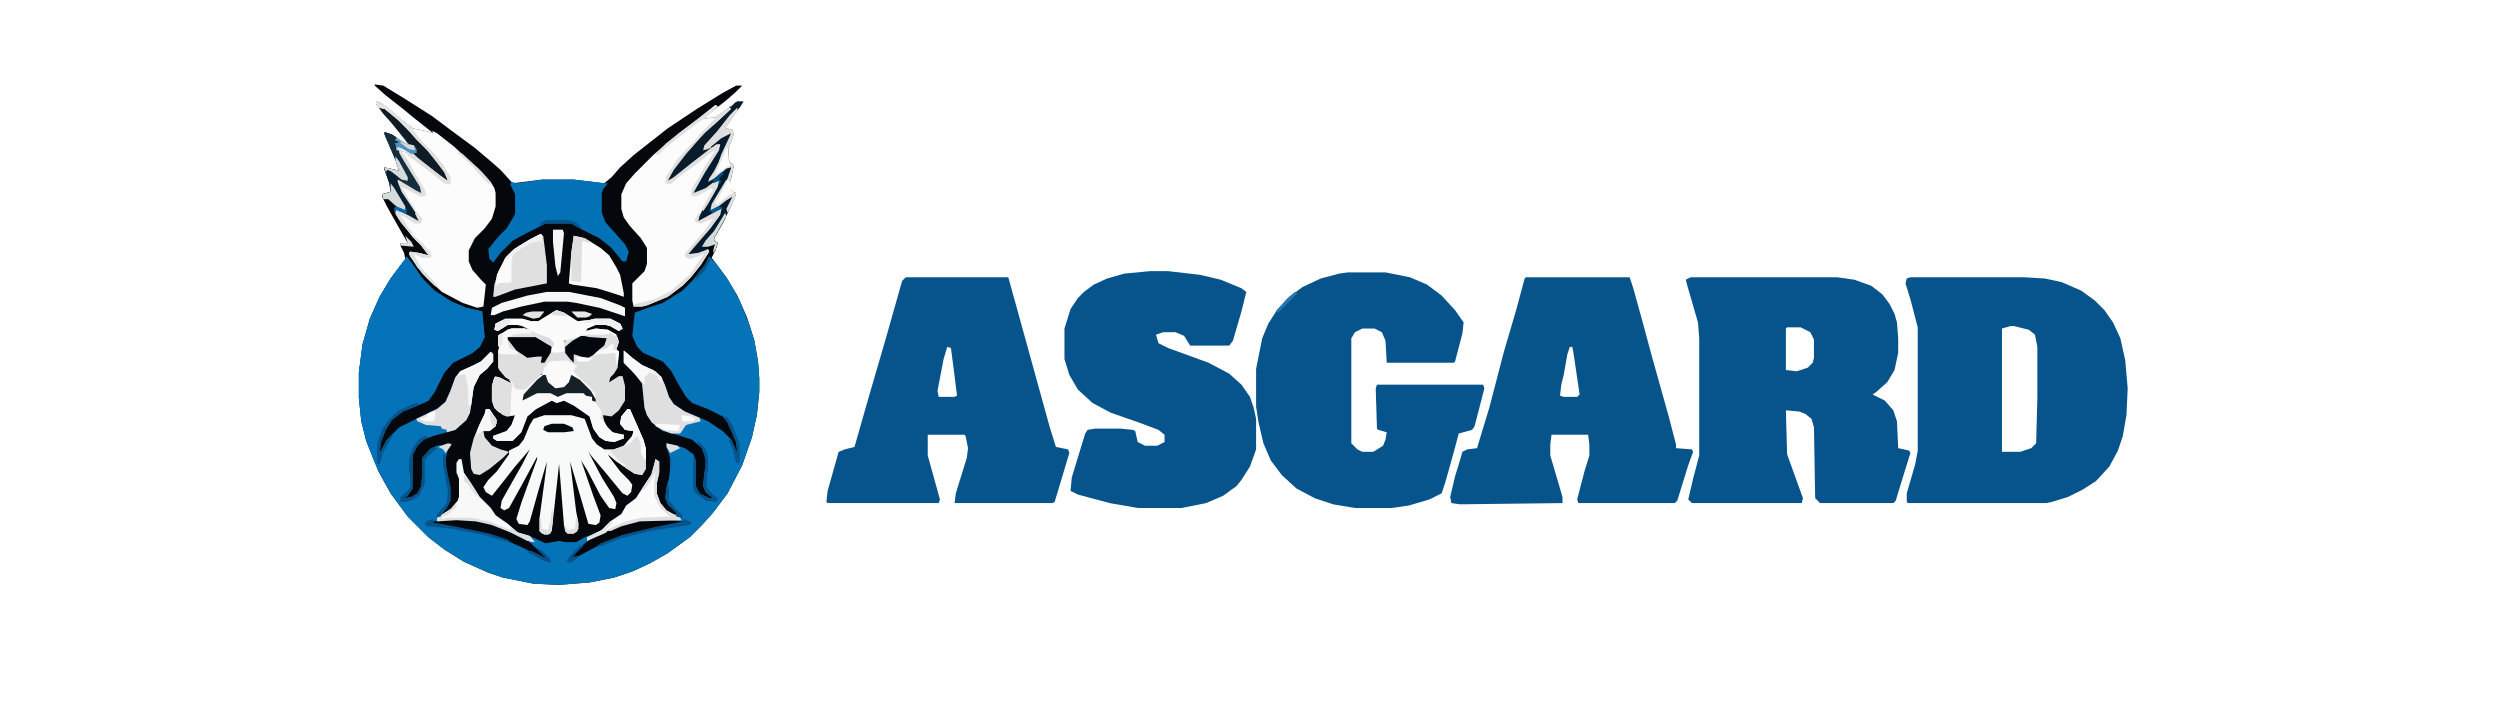
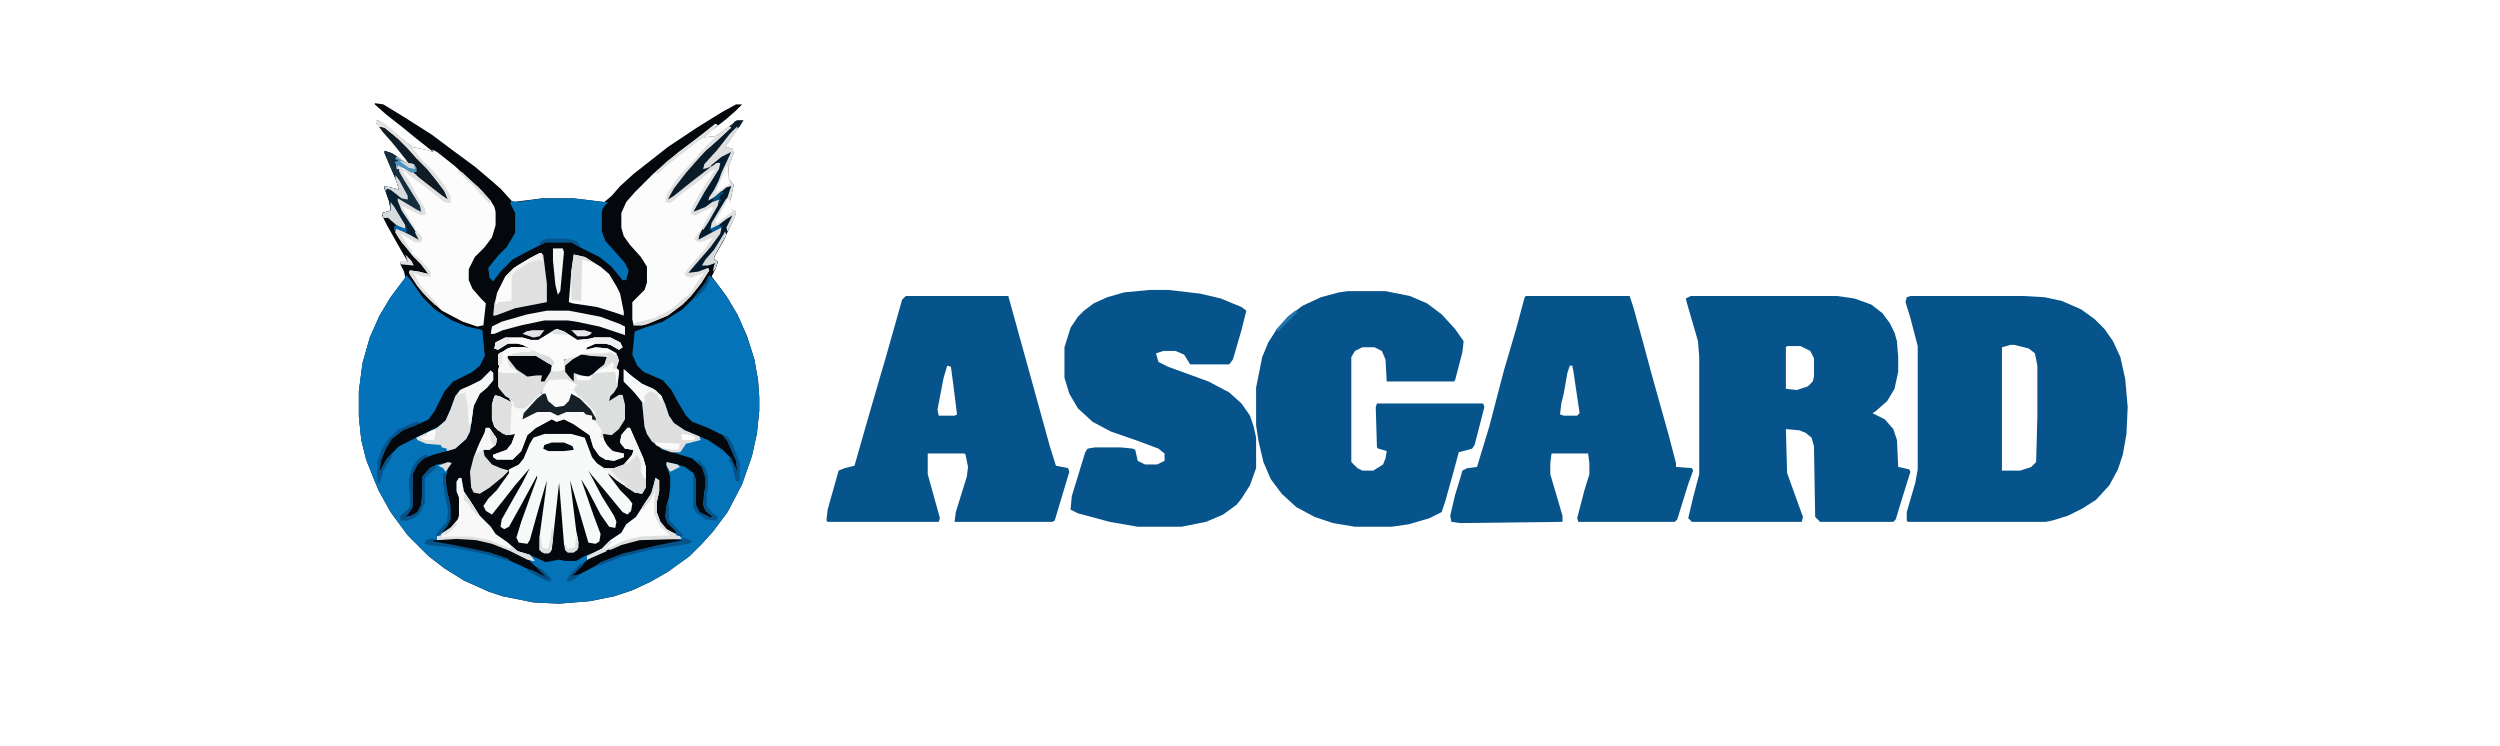
- <svg xmlns="http://www.w3.org/2000/svg" version="1.1" viewBox="0 0 2048 580" width="1920" height="544">
+ <svg xmlns="http://www.w3.org/2000/svg" version="1.1" viewBox="0 0 2048 580" width="2048" height="611" preserveAspectRatio="xMidYMid meet">
  <path transform="translate(307,69)" d="m0 0 7 1 18 11 22 14 16 12 19 14 13 11 8 7 10 11 24-3h26l25 3 6-5 7-8 11-10 28-22 24-16 21-13 11-6h5l-5 5-8 7-14 11-4 4 9-1 14-10 4-3h5l-6 9-9 13 6 1 1 4-4 11v10l4 5-2 10-1 3 1 7 4 2-1 4-10 21-7 12v2l3 2-2 6-3 6 12 16 9 15 8 18 6 19 3 17 1 14v11l-2 19-4 18-8 23-12 23-12 16-9 10-10 10-18 13-14 8-15 7-15 5-20 4-25 2-21-1-25-5-12-4-20-9-16-10-13-10-17-17-14-19-10-18-10-25-4-16-2-19v-21l3-23 6-21 8-18 9-15 12-16-1-5-3-6v-2h6l-8-14-9-16-4-8v-2l7-2-1-7-4-11v-2l9 2 3 1-3-9-9-21v-2l6 2 14 9-2-3-11-14-8-9-6-8 1-2 6 3 13 11 10 8 10 2 7 2-14-11-11-9-14-11-9-8zm49 41m-31 9m1 1 4 4 4 1-5-5z" fill="#04080C" />
  <path transform="translate(333,210)" d="m0 0 4 5 9 13 10 10 14 9 12 5 13 3 2 21-4 8-6 5-16 8-7 8-8 16-5 7-11 5-10 4-9 7-5 8-4 10-1 9 6-11 10-10 32-16 6-5 4-9 4-11 4-5 9-4 8-4 8-8 2 2v6l-5 6-6 5-5 10-3 21-3 6-9 8-18 5-8 3-5 5-4 8v27l-4 6-3 2 6-1 5-3 3-6 1-10v-13l6-7 6-3 12-2-3 5-2 8 1 10 3 13v11l-3 6-5 6 9-6 5-6 1-3v-15l-2-5v-8l2-3h2l2 11 6 9 7 11 9 9 4 6 10 7 8 7 10 3 13 6 11-2 5 1h9l7-4 13-5 8-8 9-6 4-7 8-6 9-14 4-6 3-12 3 2v9l-2 9v8l3 8 5 6 5 3h4l-8-8-2-5 1-9 2-7 1-8v-9l-3-9v-3l9 2 6 2 7 5 2 5v21l3 6 8 4h3l-6-5-2-5 1-11 1-4v-7l-3-9-8-7-13-4-11-3-9-7-4-6-2-6-2-20-6-8-9-9v-10l7 6 8 6 9 4 7 6 3 7 3 9 4 6 9 6 19 8 12 8 7 7 5 11-1-9-7-16-4-5-12-6-13-5-5-5-6-10-6-11-7-8-16-7-5-5-4-9 2-19 8-3 15-5 16-10 9-9 10-13 3-6 5 5 11 15 9 16 8 20 4 13 3 17 1 14v11l-2 19-4 18-8 23-12 23-12 16-9 10-10 10-18 13-14 8-15 7-15 5-20 4-25 2-21-1-25-5-12-4-20-9-16-10-13-10-17-17-14-19-10-18-10-25-4-16-2-19v-21l3-23 6-21 8-18 9-15 12-16z" fill="#0473B8" />
  <path transform="translate(1385,227)" d="m0 0h120l14 2 14 5 9 7 6 8 4 8 2 7 1 13v12l-3 14-6 10-9 8-3 2 10 5 7 8 3 9 1 22 9 2 1 2-9 29-3 10-2 2h-60l-4-4-1-58-2-7-5-4-5-2-11-1 1 36 9 25 4 11-1 4h-90l-3-3 4-17 5-19v-96l-1-13-9-31-1-4zm79 41-1 1v34l9 1 9-3 4-4 1-4v-15l-3-6-8-4z" fill="#06548B" />
  <path transform="translate(1565,227)" d="m0 0h93l17 1 14 3 16 7 11 8 8 8 7 10 6 13 4 18 2 23-1 22-3 17-4 12-7 13-11 12-11 7-12 6-13 4-5 1h-113l-1-1v-7l7-24 2-11v-101l-6-23-4-13 1-4zm82 40-7 2v101h15l9-3 4-4 1-37v-42l-2-10-5-4-12-3z" fill="#06548B" />
  <path transform="translate(1104,223)" d="m0 0h31l20 4 14 6 12 9 11 12 7 10-1 9-6 23-1 1h-55l-1-18-3-7-6-3h-10l-6 3-3 5v86l5 5 4 2h9l8-5 2-5 1-6-7-2-1-1-1-33 1-3h87l1 3-8 31-2 3-11 3-4 15-7 25-3 9-10 5-17 5-14 2h-30l-18-3-15-5-15-8-12-11-9-12-6-14-4-17-2-13v-31l5-25 5-12 7-11 9-10 12-9 15-7 15-4z" fill="#06548B" />
  <path transform="translate(742,227)" d="m0 0h84l13 47 21 76 5 16 10 2 1 3-12 40-2 1h-80l1-8 9-29 1-8-2-10-1-1h-30v17l10 36-1 3h-91l-1-1 1-9 9-32 5-2 8-2 12-42 14-48 13-46zm34 57-3 10-5 26 1 5h13l2-1-3-24-2-15z" fill="#06548B" />
  <path transform="translate(1250,227)" d="m0 0h85l3 9 8 29 7 26 14 50 6 23v3l13 1 1 2-4 11-9 29-2 2h-79l-1-3 6-23 4-13v-9l-1-8h-30l-1 8v9l10 34v5l-84 1-7-1-1-5 4-17 4-13 2-7 4-2 8-1 3-10 7-23 12-46 10-34 7-26zm36 57-2 6-3 17-2 8-1 9 3 1h11l2-2-5-34-1-5z" fill="#07548B" />
  <path transform="translate(942,222)" d="m0 0h15l26 3 17 4 17 7 4 3-4 16-7 24-3 4h-32l-5-8-7-3h-10l-6 2 2 7 8 4 33 12 17 9 10 9 7 10 3 9 2 9v25l-5 14-7 11-4 5-11 8-14 6-20 4h-36l-23-4-26-7-6-3 1-11 11-36 2-3 6-1h21l10 1 2 1 2 9 6 3h10l6-3v-6l-5-4-16-6-23-8-15-8-12-11-7-12-4-13v-25l5-16 6-9 5-5 8-6 11-5 14-4z" fill="#06548B" />
  <path transform="translate(333,210)" d="m0 0 4 5 9 13 10 10 14 9 12 5 13 3 2 21-4 8-6 5-16 8-7 8-8 16-5 7-4 2-12 3-11 6-8 9-5 11-1 4-1 17-2-1-7-18-4-16-2-19v-21l3-23 6-21 8-18 9-15 12-16z" fill="#0372B8" />
  <path transform="translate(308,83)" d="m0 0 7 3 13 11 10 8 10 2 7 2-1-2 4 2 14 11 12 11 8 7 10 11 3 5 1 4v11l-3 10-6 8-8 8-5 10v9l3 7 7 8 4 4-2 18-5 1-12-4-17-9-12-11-8-9-7-11 1-2 7 1 8 2-6-8-7-7-11-14-3-5 1-4 11 6 7 4-4-8-8-11-6-11 1-4 15 9 4 2-1-5-13-21-4-7v-2h-2l-1-6h2v-2h-2l1-2 11 6-11-13-7-8-10-13zm48 27m-31 9m1 1 4 4 4 1-5-5z" fill="#FBFCFB" />
  <path transform="translate(586,86)" d="m0 0 2 1-11 10 9-1 11-8 2 1-13 12-8 7-9 10-7 8-10 13-5 9 5-3 15-12 13-10 7-5h3l-1 5-12 19-9 16 10-4 8-6h3l-1 5-8 14-7 10-1 4 11-6 6-4h2l-1 5-8 11-13 15-5 6 8-1 8-3 1 2-7 11-8 10-7 7-12 9-17 7-4 1h-7l-1-5v-14l10-10 2-6v-13l-5-8-9-10-5-7-2-7v-12l4-9 7-8 15-15 8-7 13-11 16-12z" fill="#FCFCFC" />
  <path transform="translate(514,335)" d="m0 0h2l11 25 2 7v17l-3 5-6-1-15-10-7-6 1 2 9 12 7 7 3 4-1 6-3 3-4-2-14-17-11-13-3-4 11 21 10 16 2 5-1 5-5-1-7-10-11-21-5-8 10 29 6 16-1 6-3 2-6-1-12-41-3-10 5 41 2 10-1 6-3 2h-5l-2-2-1-5-4-50-6 55-3 3-5-1-2-2v-11l5-37 1-9-7 24-7 25-2 3-7-1-2-4 4-13 9-25 4-11v-2l-13 24-10 18-4 2-3-2 1-6 9-16 8-14 6-12-12 14-11 14-8 10-5-3-2-4 4-6 7-7 10-14v-3l8-4 4-5 5-12 3-5 9-3h22l11 3 6 16 4 5 6 4h8l8-3 7-8 1-4-7-1-4-5 1-6z" fill="#F8F9F9" />
  <path transform="translate(456,254)" d="m0 0 6 2 11 7 10-1 4-1h13l8 4 2 4-3 2-7-4-4-1h-8l-7 3-1 2 8-2 10 1 7 4 2 6-2 6 2 2-1 13-3 5-3 3-1 4 8-5h3l2 8v12l-5 8-6 5-7-1 1 6 5 7 4 2 7 1v3l-8 3-7-1-5-3-5-7-3-10-13-9-8-4-6 2-4-2-13 7-7 6-5 13-7 7h-13l-3-2v-2l11-4 4-5 3-8-7 1-7-4-3-3-2-6v-12l2-7h4l10 5-2-3 4 2 2 5h7l12-11h2l2-6 4-5 15-1 5 3-1-4 1-4 12 2 11-7 3-5 1-3-21-1-6 1-8 2v9l-9 1-3-6-9-6-2-1h-24l2 9 6 3 1 2h-11l-5-1 1-5-1-1v-8l8-5 3-1h11l4 1-6-3-4-1h-8l-8 5-3-1 1-5 8-4h14l7 2h6l13-8z" fill="#DDDEDE" />
  <path transform="translate(444,147)" d="m0 0h26l25 3h3l-4 5-1 3v16l3 8 9 10 7 8 3 6-2 8h-3l-9-11-10-8-16-8-7-4h-21l-16 8-11 6-10 10-6 8-3-3-1-8 8-10 7-7 6-10 1-2v-16l-4-8 1-2 5 1z" fill="#0371B6" />
  <path transform="translate(464,295)" d="m0 0 9 5-2 1v2h-2l4 5 8 7 6 7 1 4-4-4-7-8-8-6-3 6-6 5-7-1-2-4-3-1-1-6-6 4-8 8-4 6 1 1 10-5h11l7 3 6-3h14l4 3 3 1 3 5 5 7-1 6h2l3 6 5 5 9 2v3l-8 3-7-1-5-3-5-7-3-10-13-9-8-4-6 2-4-2-13 7-7 6-5 13-7 7h-13l-3-2v-2l11-4 4-5 3-8-7 1-7-4-3-3-2-6v-12l2-7h4l10 5-2-3 4 2 2 5h7l12-11h2l2-6 4-5z" fill="#F9F9F9" />
  <path transform="translate(422,275)" d="m0 0h17l10 6 3 3 2 4h8l-1-7 3-3 9-3 25 1-3 8-8 6-5 3-6-1-6-2 1 7 1 2-6-2-2-1-14 1-5 8-5 5-10 9h-7l-2-2v-2l-2-3-5-3-5-6-1-2v-12l2-1 3 1h10l-6-3-2-3v-7z" fill="#DEDFDE" />
  <path transform="translate(456,254)" d="m0 0 6 2 11 7 10-1 4-1h13l8 4 2 4-3 2-7-4-4-1h-8l-7 3-1 2 8-2 10 1 7 4-1 2-4-2-6 1h-16l-16 4v9l-9 1-3-6-9-6-2-1h-24l2 9 6 3 1 2h-11l-5-1 1-5-1-1v-8l8-5 3-1h11l4 1-6-3-4-1h-8l-8 5-3-1 1-5 8-4h14l7 2h6l13-8z" fill="#FAFBFA" />
  <path transform="translate(442,192)" d="m0 0 3 1 3 24v15l-26 5-16 6h-2l1-10 3-10 6-12 7-7 13-8z" fill="#DFE0DF" />
  <path transform="translate(470,193)" d="m0 0 9 2 13 8 7 6 6 10 3 6 3 15v3l-9-3-13-4-20-3-3-1 2-25z" fill="#FBFBFB" />
  <path transform="translate(511,287)" d="m0 0 7 6 8 6 9 4 7 6 3 7 3 9 4 6 9 6 12 5 1 3-12 3-4 6-1 1h-7l-8-3-8-6-4-6-2-6-2-20-6-8-9-9z" fill="#DFDFDF" />
  <path transform="translate(402,288)" d="m0 0 2 2v6l-5 6-6 5-5 10-3 21-3 6-9 8-7 2v-2l-4-1-1-2-12-1-7-3-1-2 17-8 7-6 4-9 4-11 4-5 9-4 8-4z" fill="#DFE0DF" />
  <path transform="translate(604,83)" d="m0 0h5l-6 9-9 13 6 1 1 4-4 11v10l4 5-2 10-1 3 1 7 4 2-1 4-6 12-1-3 5-10-5 3-9 7-4 1 1-5 9-15 7-15-9 6-7 6h-3l1-5 6-10 12-25-8 4-8 7-5 6-20 15-8 7h-3l2-5 7-11 11-12 9-11 8-8 11-9 7-8z" fill="#DFE0DF" />
  <path transform="translate(376,376)" d="m0 0h2l2 11 6 9 7 11 9 9 4 6 10 7 8 7 10 3 4 5-6-1-14-7-15-6-13-3-16-1-16 1v-3l11-7 6-7 1-3v-15l-2-5v-8z" fill="#F8F8F8" />
  <path transform="translate(537,376)" d="m0 0 3 2v9l-2 9v8l3 8 5 6 11 6 1 2-34 1-15 4-25 11-3 1v-3l12-6 7-7 9-6 4-7 8-6 9-14 4-6z" fill="#FBFBFB" />
  <path transform="translate(596,109)" d="m0 0h3l-3 9-11 22-4 6-1 3 7-4 8-7 4-1-3 9-8 15-5 8-1 3 8-5 9-7 2 1-5 10-2 8-9 16v2l3 2-2 6-2 2 1-5 1-2-8 3 1 2-10 4h-6l3-5 11-12 8-10 5-8 1-3-13 8-6 2 1-5 10-16 6-12-7 4-10 6h-4l2-5 9-16 10-16 1-3-6 3-2-1 9-8z" fill="#021C2E" />
  <path transform="translate(315,108)" d="m0 0 6 2 3 2v3h2v2h-2l1 6h2l11 19 8 13-1 4-11-6-8-5 1 5 9 15 7 10v3l-6-2-10-6-2-1-2 2v-4h2l-7-7h-4l-1-4 7-2-1-7-4-11v-2l9 2 3 1-3-9-9-21z" fill="#152E3E" />
  <path transform="translate(398,335)" d="m0 0h3l6 9-1 5-5 4h-5l1 5 6 7 7 3 7 2-5 5-11 9-8 5-5-1-2-4-1-13 3-12 5-12 4-8z" fill="#DFE0DF" />
  <path transform="translate(448,239)" d="m0 0h18l26 5 16 6 4 2v7l-21-7-19-4-7-1h-19l-19 4-15 4-7 3h-3l1-6 8-4 21-6z" fill="#F7F7F7" />
  <path transform="translate(514,335)" d="m0 0h2l11 25 2 7v17l-3 5-6-1-8-5v-2l-9-7-3-5 11-4 7-8 1-4-7-1-4-5 1-6z" fill="#DEDFDE" />
  <path transform="translate(374,425)" d="m0 0 16 1 16 4 17 7 9 5 5 5 8 7 3 4-5-2-16-8-16-7-18-5-27-5-14-2 3-2z" fill="#02080D" />
  <path transform="translate(524,426)" d="m0 0h25l12 1v1l-35 7-22 6-16 7-17 9-3-1 11-11 5-4 25-11z" fill="#02060B" />
  <path transform="translate(604,83)" d="m0 0h5l-3 5-8 7-7 9-10 11-4 5v2l5-1-4 5-20 15-8 7h-3l2-5 7-11 11-12 9-11 8-8 11-9 7-8z" fill="#0A1C29" />
  <path transform="translate(311,87)" d="m0 0 4 1 14 12 12 12 7 8 8 9 7 9 4 6v4l-5-2-13-11-11-8v-2h3l-2-6-4-1-14-17-7-8-3-4z" fill="#0F1C26" />
  <path transform="translate(308,83)" d="m0 0 7 3 13 11 8 7 9 11 10 10 8 10 6 10v6l-5-1-11-9-12-9-7-5-2-4-5-2 7 10 9 16 5 8 1 5-4 1-16-8 7 12 4 6-1 2-8-11-6-11 1-4 15 9 4 2-1-5-13-21-4-7v-2h-2l-1-6h2v-2h-2l1-2 10 6h4l2 3v3h-3l5 5 9 7 13 10 2 1-3-7-6-8-8-10-9-9-7-8-8-8-11-9-5-1z" fill="#DEDFDE" />
  <path transform="translate(464,295)" d="m0 0 9 5-2 1v2h-2l4 5 8 7 6 7 1 4-4-4-7-8-8-6-3 6-6 5-7-1-2-4-3-1-1-6-5 1 2-1 2-6 4-5z" fill="#FAFAFA" />
  <path transform="translate(422,275)" d="m0 0h17l10 6 3 3-1 5-5 8h-3l1-5h-4l-8 1-9-6-7-9v-2z" fill="#02060B" />
  <path transform="translate(445,307)" d="m0 0h2l2 6 6 5 7-1 4-4 2-6 7 4 9 9 4 7v2l-3-1v-3l-5-1-2-2h-14l-7 3-6-3h-11l-12 6 1-5 11-12z" fill="#162027" />
  <path transform="translate(476,275)" d="m0 0 22 1-3 8-8 6-5 3-6-1-6-2v7l-3-3-4-5v-5l6-5z" fill="#02080D" />
  <path transform="translate(597,88)" d="m0 0 2 1-13 12-8 7-9 10-7 8-10 13-5 9 5-3 15-12 13-10 7-5h3l-1 5-12 19-9 16 10-4 8-6h3l-1 5-8 14-4 6-1-2 9-16-1-1-13 7-4-1 1-6 10-17 9-14-4 2-11 9-11 8-11 9-4-1 1-6 9-14 16-17 7-8 11-11z" fill="#DEDFDE" />
  <path transform="translate(406,308)" d="m0 0 5 2 9 5-1 4-1 22-6-1-7-6-2-6v-12l2-7z" fill="#DFE0DF" />
  <path transform="translate(317,139)" d="m0 0 4 1 5 4 1 3h-2l4 10 14 21v3l-6-2-10-6-2-1-2 2v-4h2l-7-7h-4l-1-4 7-2-1-7-2-6z" fill="#082030" />
  <path transform="translate(599,160)" d="m0 0 2 1-5 10-2 8-9 16v2l3 2-2 6-2 2 1-5 1-2-8 3 1 2-10 4h-6l3-5 11-12 8-10 6-9 1-3h-3l2-4z" fill="#021A2B" />
  <path transform="translate(589,171)" d="m0 0h2l-1 5-8 11-13 15-5 6 8-1 8-3 1 2-7 11-8 10-7 7-12 9-17 7-4 1h-7l1-2 16-4 14-7 10-9 5-4 8-12 4-5-11 4-4-1-1-3 9-11 7-8 7-10-10 4-4-1-1-2 3-5 3-2-2 4-1 4 11-6z" fill="#DEDFDE" />
  <path transform="translate(419,269)" d="m0 0h11l20 8 4 4-1 3-4-2-10-6h-24l2 9 6 3 1 2h-11l-5-1 1-5-1-1v-8l8-5z" fill="#F8F8F8" />
  <path transform="translate(402,288)" d="m0 0 2 2v6l-5 6-6 5-5 10-2 15-2 1-1-18-2-9-6 2 2-4 9-4 8-4z" fill="#F6F6F6" />
  <path transform="translate(470,193)" d="m0 0 9 2 5 3-2 1-5-2-1 34-8-1v-23z" fill="#DEDFDE" />
  <path transform="translate(442,192)" d="m0 0h2v7l-1-2-9 2-11 7-3 3-1 4v18l-11 1-2 3 1-10 7-14 7-7 13-8z" fill="#FBFBFB" />
  <path transform="translate(308,83)" d="m0 0 7 3 13 11 8 7 9 11 10 10 8 10 6 10v6l-5-1-11-9-12-9-7-5-1-4 4 2 10 8 14 11 6 4-3-7-6-8-8-10-9-9-7-8-8-8-11-9-5-1z" fill="#DEDFDE" />
  <path transform="translate(514,335)" d="m0 0h2l11 25 2 7v10l-2-2-2-5v-7l-3-6-5 5-5 4 2-4 4-5 1-4-7-1-4-5 1-6z" fill="#F6F6F6" />
  <path transform="translate(537,376)" d="m0 0 3 2v9l-2 9v8l3 8 5 6 11 6 1 2-34 1-15 4-9 4-3-1 15-7 13-3 24-1-8-7-5-10v-13l1-7-4 8-6 8-1-2 7-10 3-10z" fill="#DEDFDE" />
  <path transform="translate(511,287)" d="m0 0 7 6 8 6 9 4 7 6v5l-3-4v-2l-4-2-3-1-4 4v6l-4-4-7-8-6-6z" fill="#F8F8F8" />
  <path transform="translate(604,88)" d="m0 0v3l-10 14 6 1 1 4-4 11h-2l-3 9-1 2h-2l2-6 8-17-8 4-11 9-4 1 1-4 10-11 11-14z" fill="#DEDFDE" />
  <path transform="translate(453,188)" d="m0 0h8l1 3-3 32-2 3-2-8-2-20z" fill="#F5F5F5" />
  <path transform="translate(500,273)" d="m0 0 6 3 1 4-2 6 2 2-1 10h-1l-1-9-14 1-4 1 5-5 4-3 2-6-14-1-5-1v-1h16z" fill="#DEDFDE" />
  <path transform="translate(348,357)" d="m0 0 3 1-8 5-5 10v27l-4 6-3 2 6-1 5-3 3-6 1-10v-13l6-7 3-2 3 1-8 7-2 3v19l-4 9-5 4-6 2h-5v-4l6-5 2-3v-9l-1-5v-8l3-10 5-7z" fill="#06538A" />
  <path transform="translate(374,412)" d="m0 0v3l-8 7-4 1v2l5-1h19l15 3 17 7 1-2 5 4 10 3 4 5-6-1-14-7-15-6-13-3-16-1-16 1v-3l11-7z" fill="#DEDFDE" />
  <path transform="translate(398,335)" d="m0 0h3l6 9-1 5-5 4h-5l-4 2-2 2 1-5 6-13z" fill="#F7F7F7" />
  <path transform="translate(570,361)" d="m0 0 4 2 4 5 2 6v11l-1 4v10l5 6 4 3-1 3-9-1-8-6-2-3v-27l2 3v21l3 6 8 4h3l-6-5-2-5 1-11 1-4v-7l-3-9z" fill="#06538A" />
  <path transform="translate(320,150)" d="m0 0 3 4 9 15v3l-6-2-8-7h-4l-1-4 7-2z" fill="#D6DBDC" />
  <path transform="translate(341,330)" d="m0 0 4 1-15 6-9 7-5 8-4 10-1 9 6-11 5-4-2 4-6 10-3 10h-2v-17l4-11 6-9 8-7 11-5z" fill="#06538A" />
  <path transform="translate(452,347)" d="m0 0h10l7 3 1 3-8 1h-13l-4-2 1-3z" fill="#020A10" />
  <path transform="translate(560,425)" d="m0 0 7 3-3 2-32 5-24 6-15 6-5 1 4-3 18-7 25-6 24-5z" fill="#06538A" />
  <path transform="translate(487,261)" d="m0 0h13l8 4 2 4-3 2-7-4-4-1h-10v-2l-8 1 1-2z" fill="#F0F0F0" />
  <path transform="translate(338,192)" d="m0 0 7 6 8 9v4h-7l-7-3 5 10 12 13 4 5-4-2-10-10-10-14-1-3 1-1 7 1 8 2-6-8-7-7z" fill="#DEDFDE" />
  <path transform="translate(595,147)" d="m0 0 1 3-6 11-3 6 8-7 4-3 4 1-1 4-6 12-1-3 5-10-5 3-9 7-4 1 1-5 9-15z" fill="#DEDFDE" />
  <path transform="translate(355,425)" d="m0 0v3l17 3 29 6 15 5 2 2-5-1-17-5-26-5-19-2-3-1 1-3z" fill="#06538A" />
  <path transform="translate(594,174)" d="m0 0 1 3-10 18v2l3 2-2 6-2 2 1-5 1-2-6 2h-5l3-5 7-8 8-13z" fill="#D5DADB" />
  <path transform="translate(324,171)" d="m0 0 12 6 7 4-3-6 1-2 5 6-1 4h-5l-10-6-2-1 7 11 3 3-1 2-8-9-5-8z" fill="#DEDFDE" />
  <path transform="translate(586,86)" d="m0 0 2 1-11 10-5 3-14 11-13 10-6 6-2-1 9-9 17-13 18-14z" fill="#DEDFDE" />
  <path transform="translate(592,340)" d="m0 0 4 2 4 6 6 16v15h-3l-3-12-3-6 1-2 6 12-1-9-7-16z" fill="#06538A" />
  <path transform="translate(435,271)" d="m0 0 15 6 4 4-1 3-4-2-10-6h-22l4-2 6-1h8z" fill="#DFE0DF" />
  <path transform="translate(324,128)" d="m0 0 3 4 7 13v3l-5-1-9-7-3-1-1 2-1-4 9 2 3 1-3-9z" fill="#D7DBDD" />
  <path transform="translate(596,147)" d="m0 0 3 4v5l2 1-8 6-6 5-1-2 9-16z" fill="#FDFDFD" />
  <path transform="translate(595,121)" d="m0 0h1l1 10 1 4-12 8 2-5z" fill="#FDFDFD" />
  <path transform="translate(324,113)" d="m0 0 11 6h4l2 3v3l-4 1-5-3-6-3-1 3-1-6h2v-2h-2z" fill="#4C93C0" />
  <path transform="translate(363,372)" d="m0 0h2v8l4 19v11l-3 6-4 4-1 3-4 1 2-4 7-8 1-9-4-22z" fill="#05538B" />
  <path transform="translate(308,83)" d="m0 0 7 3 13 11 8 7 6 7-1 2-15-15-11-9-5-1z" fill="#E2E3E2" />
  <path transform="translate(537,347)" d="m0 0 20 1-1 4-1 1-10-1-6-2-2-1z" fill="#FBFBFB" />
  <path transform="translate(502,281)" d="m0 0 1 3-1 2 4 1 1 1-1 10h-1l-1-9-14 1-4 1 3-3 8-3z" fill="#F8F9F8" />
  <path transform="translate(442,192)" d="m0 0h2v7l-1-2-9 2-11 7-8 7v-3l9-8 14-8z" fill="#F1F1F1" />
  <path transform="translate(448,180)" d="m0 0h17l7 2 5 5-5-2-4-2h-21l-5 2 1-3z" fill="#06538A" />
  <path transform="translate(414,261)" d="m0 0 4 1v2l-10 7-3-1 1-5z" fill="#E9EAE9" />
  <path transform="translate(436,255)" d="m0 0h10l-4 5-5 1-9-3 3-2z" fill="#E2E3E2" />
  <path transform="translate(597,88)" d="m0 0 2 1-13 12-8 7-4 4-2-1 17-17z" fill="#DFE0DF" />
  <path transform="translate(354,337)" d="m0 0h3l-1 7-1 1h-7l-4-2 6-2v-2z" fill="#F9F9F9" />
  <path transform="translate(468,255)" d="m0 0h11l6 2-2 2-3 1h-7z" fill="#E8E8E8" />
  <path transform="translate(452,417)" d="m0 0h1v10l-2 10-5 1-4-3v-11h1l1 9 5 1 2-8z" fill="#DEDFDE" />
  <path transform="translate(375,124)" d="m0 0 4 2 16 15 7 8-1 2-7-7-7-8-12-11z" fill="#DEDFDE" />
  <path transform="translate(547,396)" d="m0 0 1 4v10l7 8 4 4v2l-5-1v-3l-7-7-2-5 1-9z" fill="#05548B" />
  <path transform="translate(440,449)" d="m0 0 4 2 7 7v3l-6-2-13-7 3-1 12 6-7-7z" fill="#055187" />
  <path transform="translate(500,427)" d="m0 0 2 1-6 6 1 2-16 7v-3l12-6z" fill="#E2E3E2" />
  <path transform="translate(476,446)" d="m0 0 2 1-9 9 6-1-3 3-5 3-3-1 3-5z" fill="#06538A" />
  <path transform="translate(546,363)" d="m0 0 9 2 2 2-8 4-3-5z" fill="#DEDFDE" />
  <path transform="translate(558,340)" d="m0 0 8 1 4 2-2 2h-9z" fill="#FDFDFD" />
  <path transform="translate(1061,239)" d="m0 0 2 1-16 16-2-1 11-12z" fill="#2277AE" />
  <path transform="translate(444,275)" d="m0 0 6 2 4 4-1 3-4-2-6-4z" fill="#D8DCDD" />
  <path transform="translate(401,337)" d="m0 0 5 5 1 5-3 3-2-5z" fill="#DEDFDE" />
  <path transform="translate(472,424)" d="m0 0h1l1 9-4 4h-5l-2-2v-5l2 4 6-1z" fill="#DEDFDE" />
  <path transform="translate(380,389)" d="m0 0 4 4 7 11v3l-5-6-3-5-3-2z" fill="#DEDFDE" />
  <path transform="translate(495,369)" d="m0 0h5l6 7 7 5-2 1-8-6-5-4v-2l-3 1z" fill="#F0F1F0" />
  <path transform="translate(581,210)" d="m0 0 1 3-5 9-7 7v-3l8-10z" fill="#06538A" />
  <path transform="translate(332,193)" d="m0 0 5 5 2 4-11-1v-2h6z" fill="#DEDFDE" />
  <path transform="translate(472,292)" d="m0 0 9 1h5l-4 3h-9z" fill="#FDFDFD" />
  <path transform="translate(367,363)" d="m0 0 3 1-5 7-2-3-4-2z" fill="#DEDFDE" />
  <path transform="translate(456,254)" d="m0 0 6 2 3 3-12-1-1-2z" fill="#DEDFDE" />
  <path transform="translate(442,192)" d="m0 0h2v7l-1-2h-9l4-3z" fill="#F2F2F2" />
  <path transform="translate(526,366)" d="m0 0 3 1v10l-2-2-2-5z" fill="#F9F9F9" />
  <path transform="translate(532,302)" d="m0 0 5 2 5 5v5l-3-4v-2l-4-2-3-3z" fill="#EFF0EF" />
  <path transform="translate(410,273)" d="m0 0 2 1-1 9h-3v-8z" fill="#E7E8E7" />
  <path transform="translate(325,169)" d="m0 0 7 3 1-2v5l-6-2-2-1-2 2v-4z" fill="#0368A9" />
  <path transform="translate(586,86)" d="m0 0 2 1-11 10-3-1z" fill="#E2E3E2" />
  <path transform="translate(588,169)" d="m0 0 4 1-1 3v-2l-8 4v-2h-2l1-3v2z" fill="#035990" />
  <path transform="translate(591,141)" d="m0 0 2 1-4 4 2 3-2 2v-3l-5 2v-3z" fill="#024D7D" />
  <path transform="translate(328,116)" d="m0 0 5 2 6 1 1 4-5-1-7-5z" fill="#D5DADC" />
</svg>
